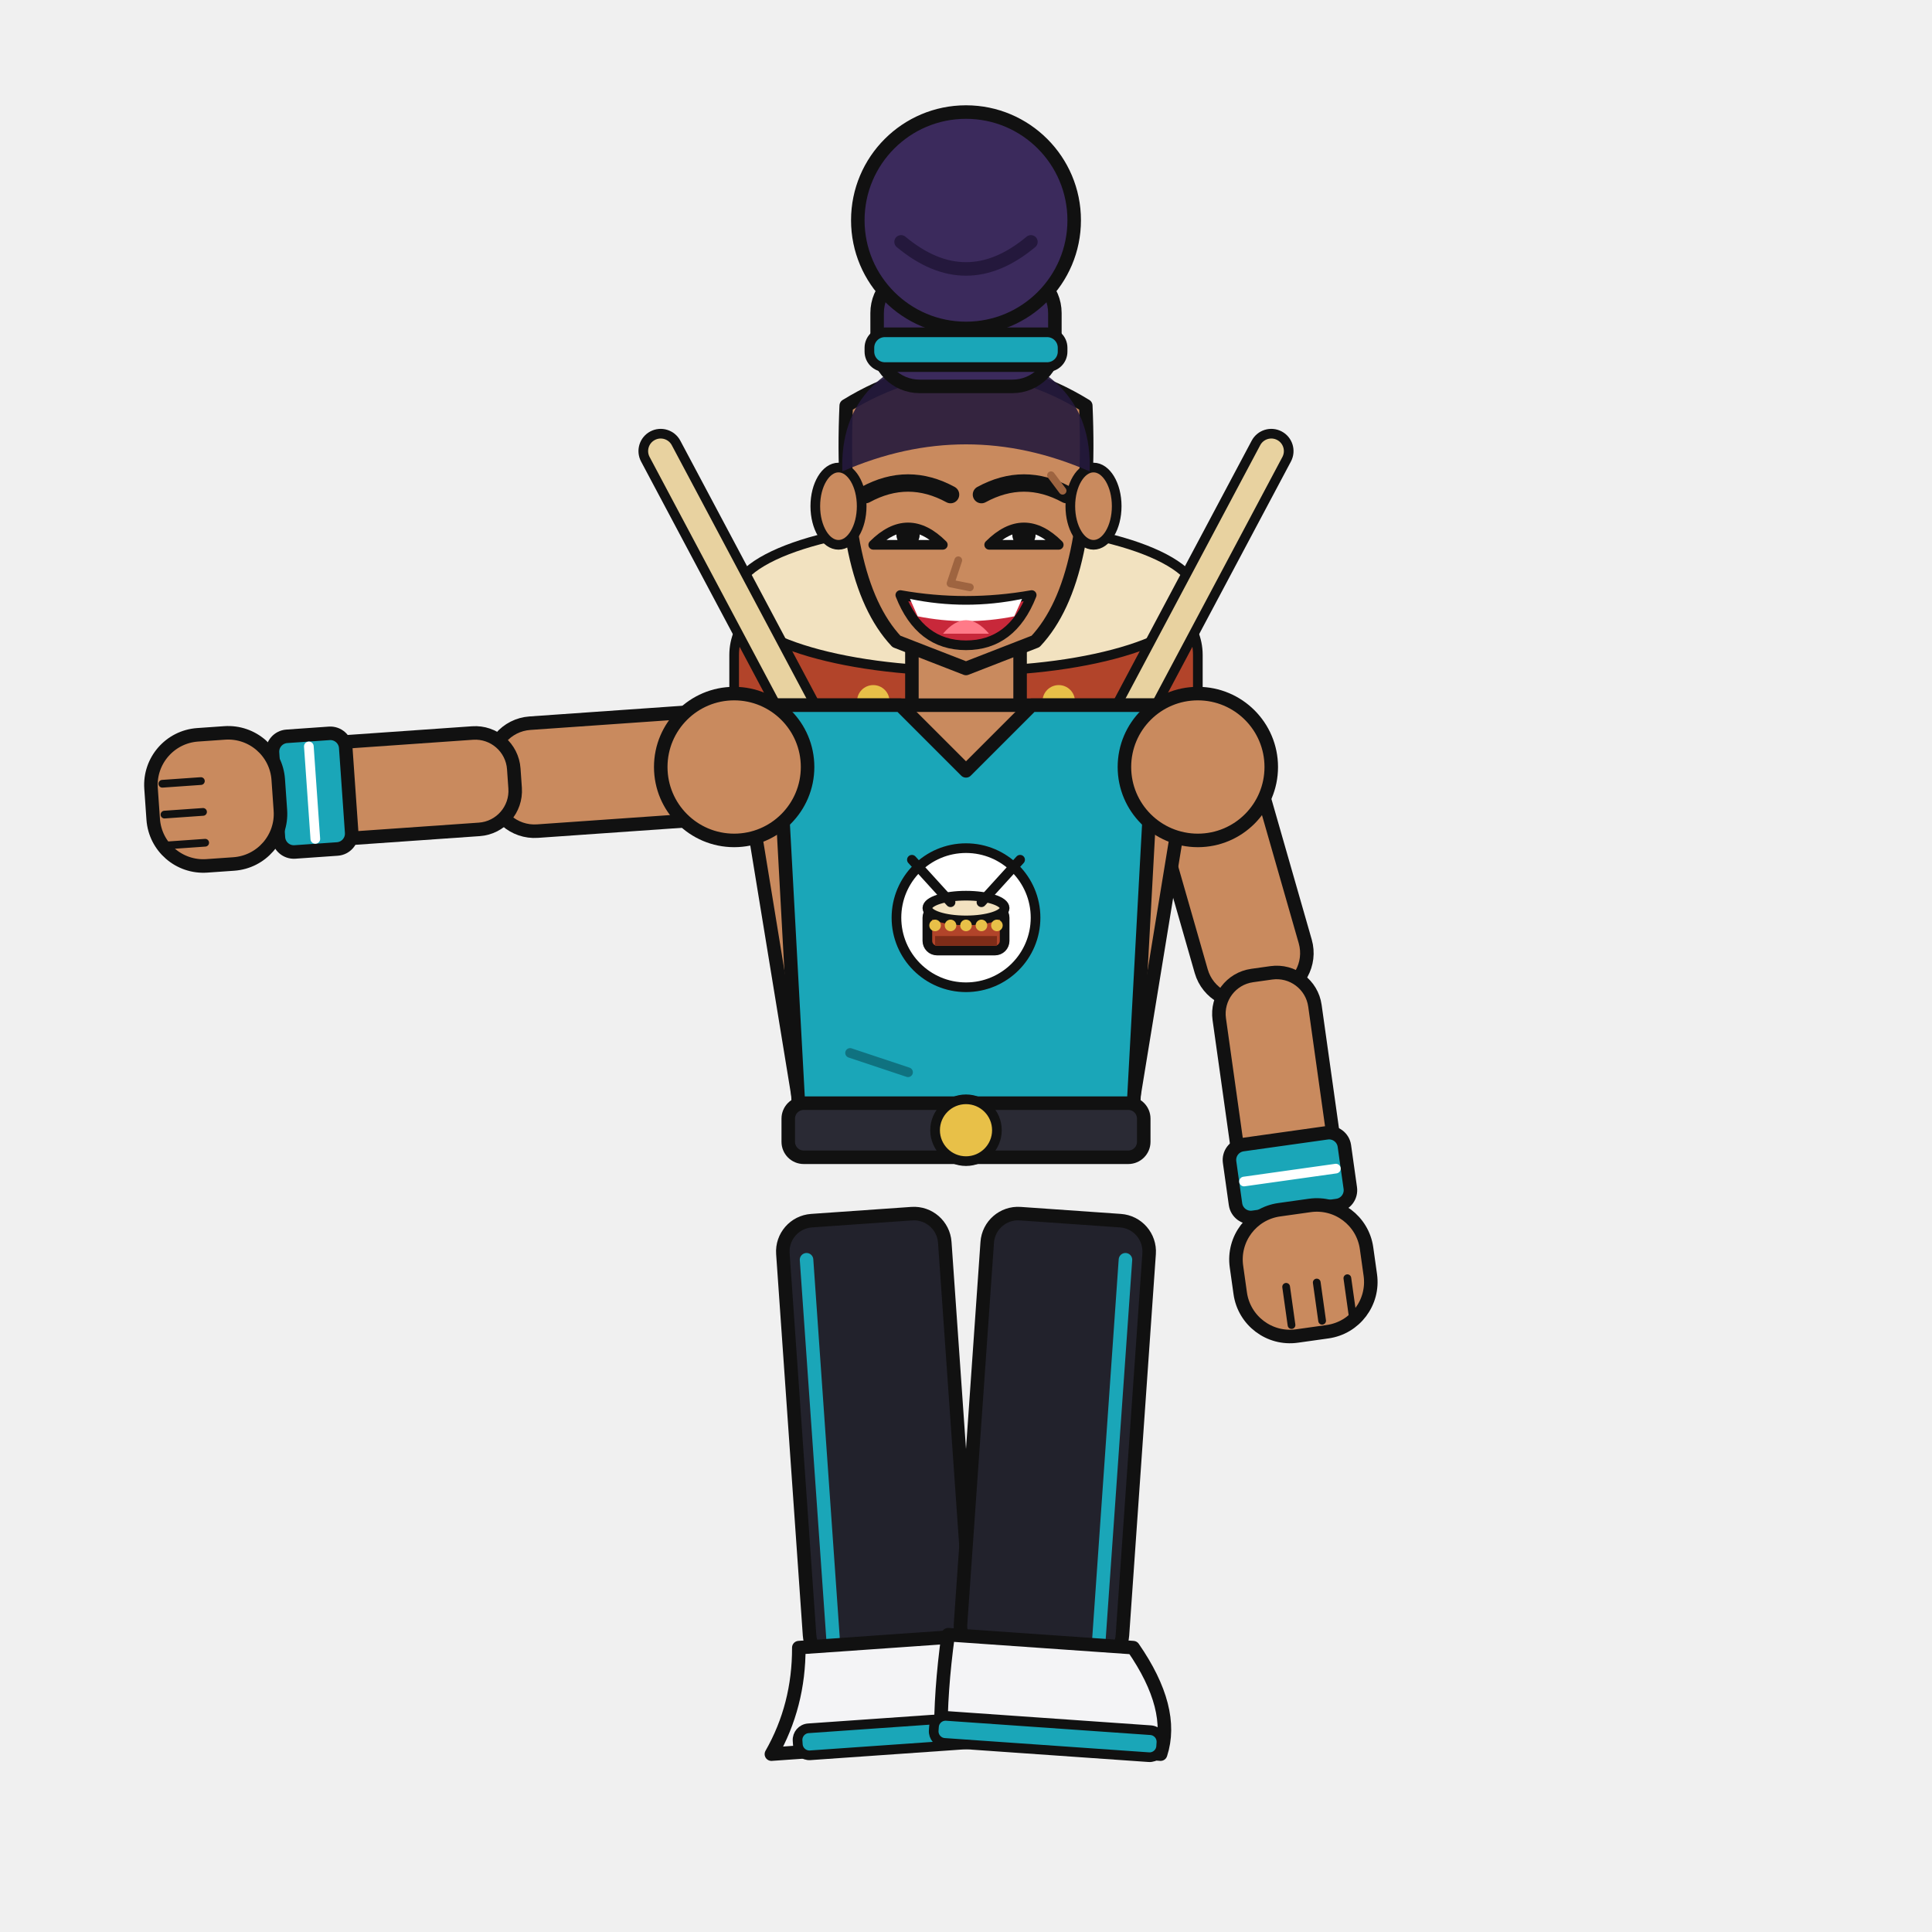
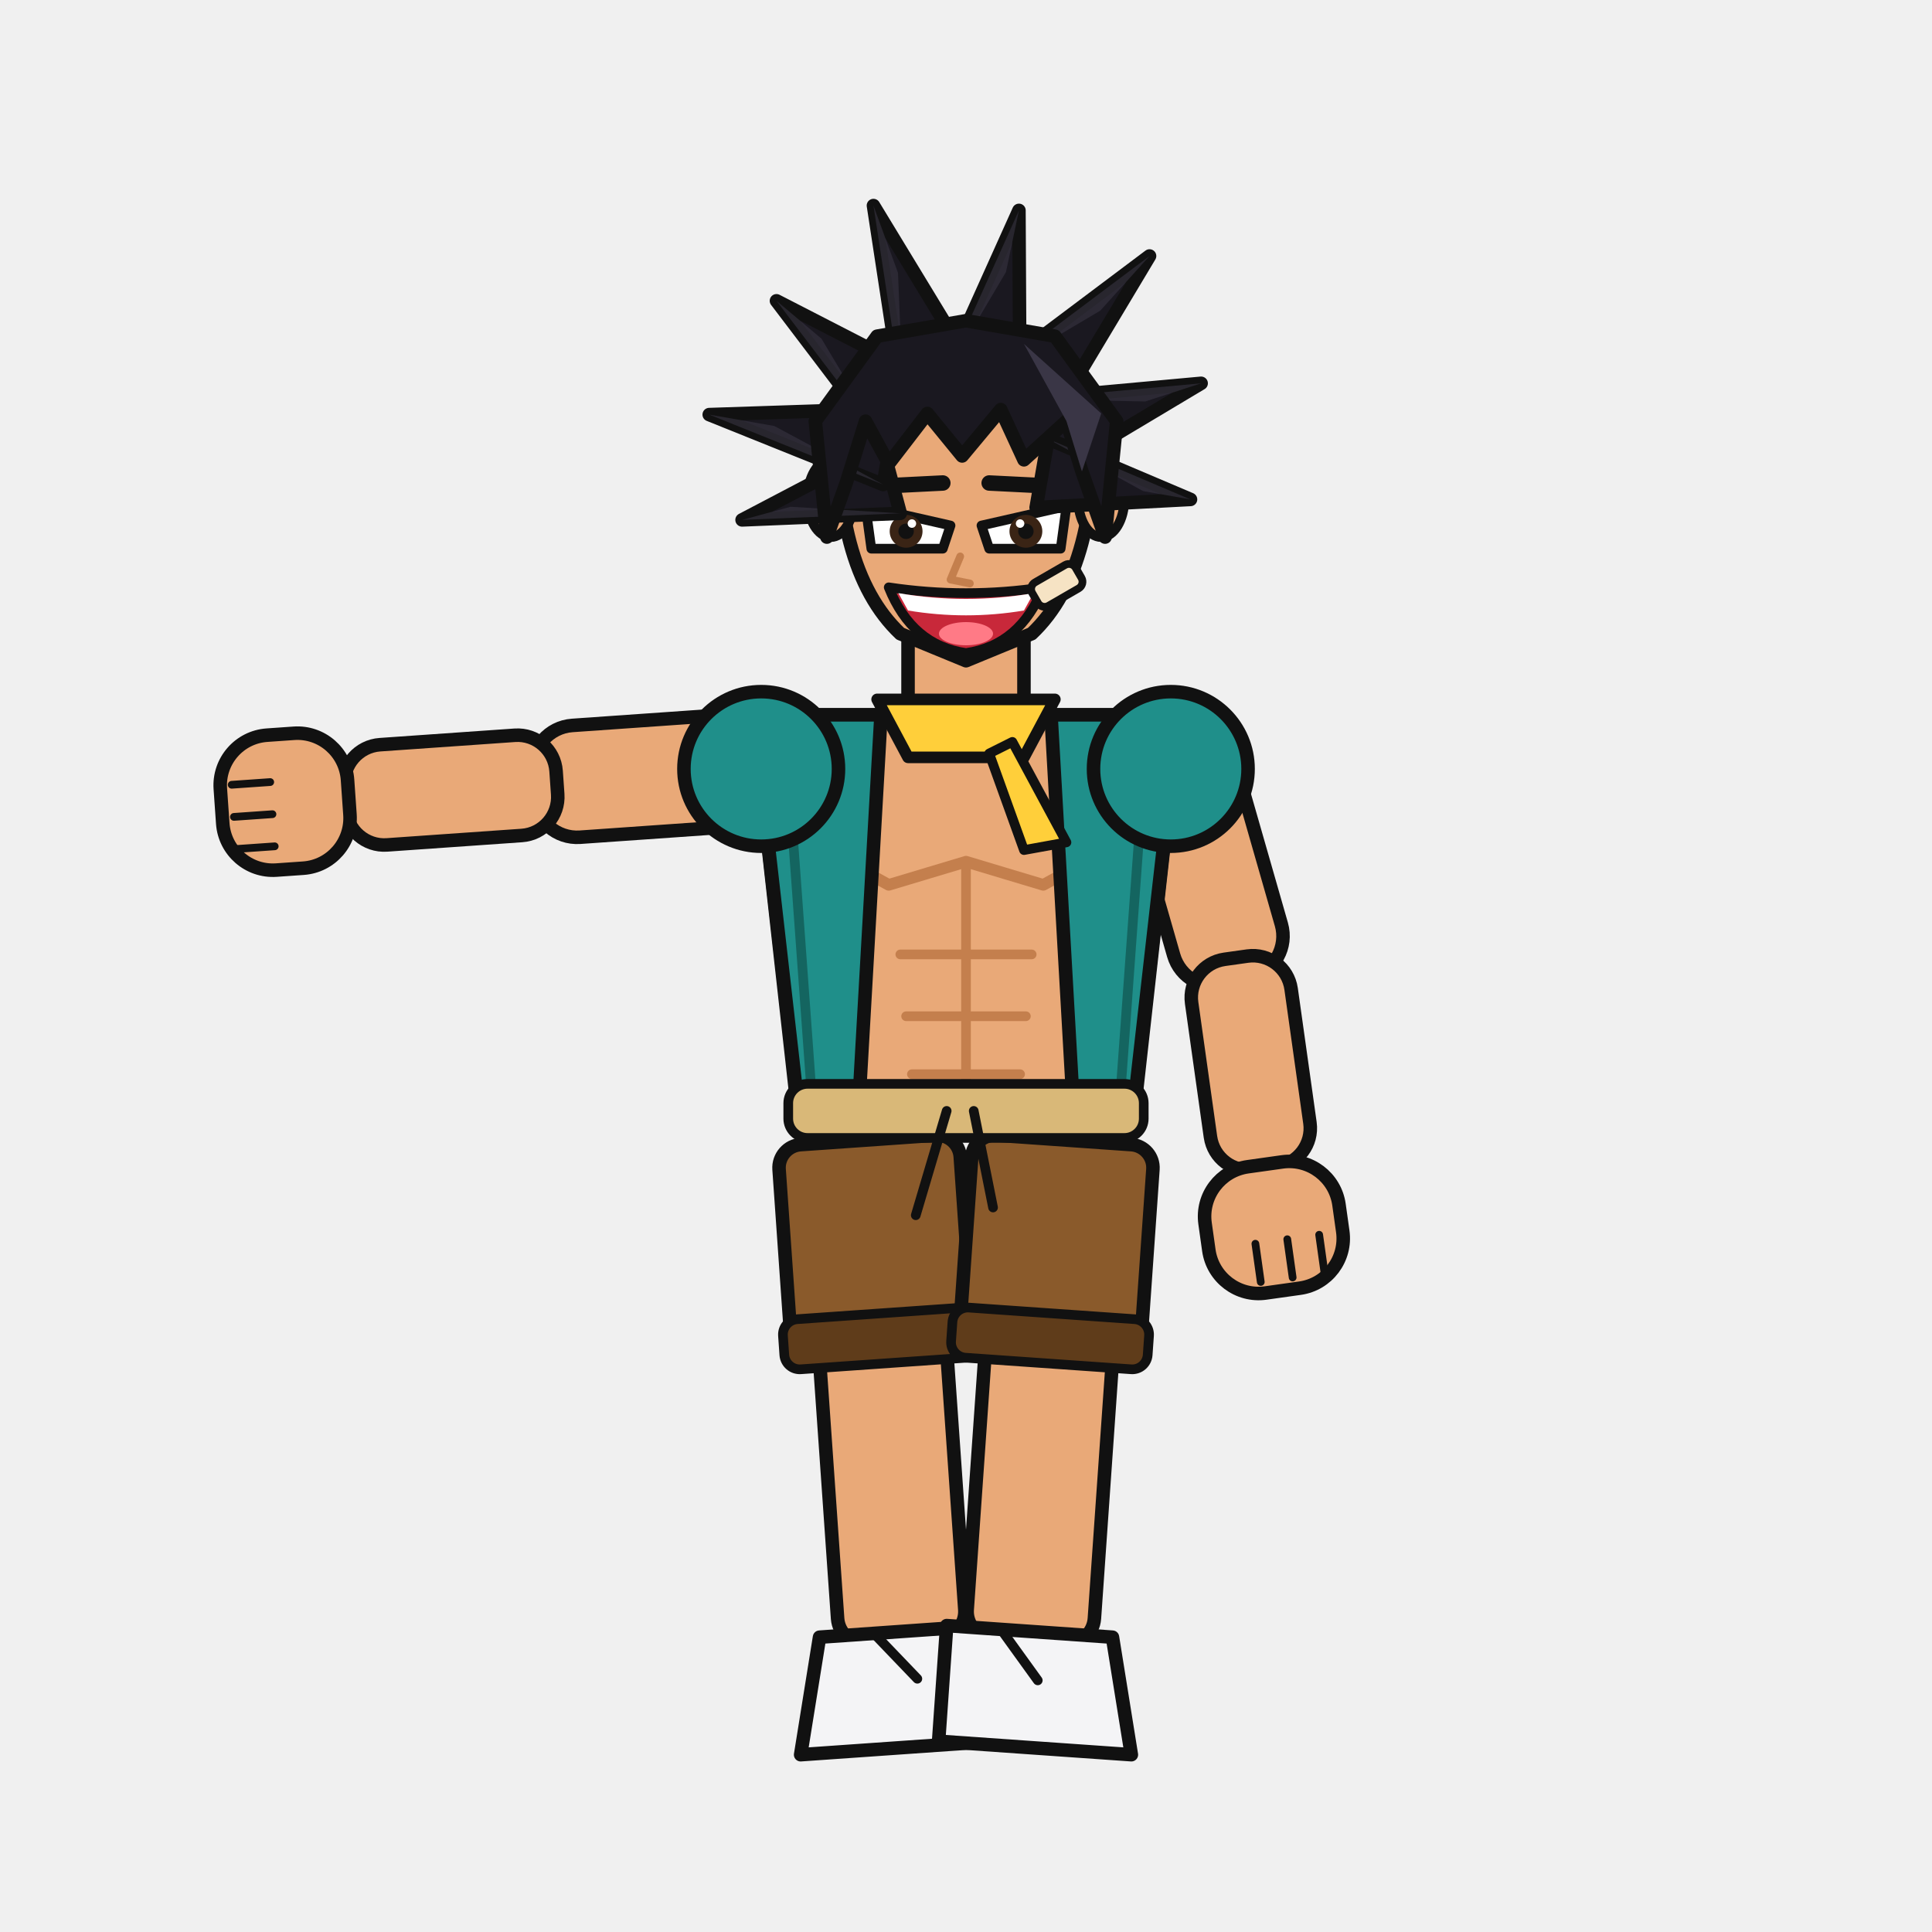
<svg xmlns="http://www.w3.org/2000/svg" viewBox="-200 0 1000 1000" width="1000" height="1000">
-   <g transform="rotate(0 300 375)">
-     <rect x="180" y="309.0" width="240" height="132.0" rx="30.0" fill="#b2442a" stroke="#111" stroke-width="5" stroke-linejoin="round" stroke-linecap="round" />
-     <ellipse cx="300" cy="309.0" rx="120" ry="38.4" fill="#f2e2c0" stroke="#111" stroke-width="5" stroke-linejoin="round" stroke-linecap="round" />
-     <circle cx="204.0" cy="363.0" r="8.4" fill="#e8c048" />
-     <circle cx="252.0" cy="363.0" r="8.4" fill="#e8c048" />
-     <circle cx="300.0" cy="363.0" r="8.4" fill="#e8c048" />
-     <circle cx="348.0" cy="363.0" r="8.4" fill="#e8c048" />
-     <circle cx="396.0" cy="363.0" r="8.4" fill="#e8c048" />
-     <path d="M204.0,411.0 L396.0,411.0" stroke="#7e2c18" stroke-width="5" />
+   <g transform="rotate(-4 250 600)">
+     <rect x="217.0" y="640" width="66" height="210" rx="14" fill="#e9a978" stroke="#111" stroke-width="7" stroke-linejoin="round" stroke-linecap="round" />
+     <path d="M207.0,845 L293.0,845 L293.0,905 L193.0,905 Z" fill="#f4f4f6" stroke="#111" stroke-width="7" stroke-linejoin="round" stroke-linecap="round" />
+     <polyline points="236,846 256,870" fill="none" stroke="#111" stroke-width="5" stroke-linecap="round" stroke-linejoin="round" />
+     <rect x="203.0" y="590" width="94" height="110" rx="12" fill="#8a5a2b" stroke="#111" stroke-width="7" stroke-linejoin="round" stroke-linecap="round" />
+     <rect x="199.0" y="680" width="102" height="26" rx="8" fill="#5f3c1a" stroke="#111" stroke-width="5" stroke-linejoin="round" stroke-linecap="round" />
  </g>
-   <rect x="171" y="215" width="18" height="190" rx="9" fill="#e8d2a0" stroke="#111" stroke-width="5" stroke-linejoin="round" stroke-linecap="round" transform="rotate(-28 180 305)" />
-   <rect x="411" y="215" width="18" height="190" rx="9" fill="#e8d2a0" stroke="#111" stroke-width="5" stroke-linejoin="round" stroke-linecap="round" transform="rotate(28 420 305)" />
-   <g transform="rotate(-4 246 630)">
-     <rect x="204.0" y="630" width="84" height="230" rx="16" fill="#22222c" stroke="#111" stroke-width="7" stroke-linejoin="round" stroke-linecap="round" />
-     <polyline points="216.0,650 216.0,850" fill="none" stroke="#1aa6b8" stroke-width="7" stroke-linecap="round" stroke-linejoin="round" />
-     <path d="M198.0,850 L294.0,850 Q296.0,880 294.0,904 L180.0,904 Q196.0,880 198.0,850 Z" fill="#f4f4f6" stroke="#111" stroke-width="7" stroke-linejoin="round" stroke-linecap="round" />
-     <rect x="194.0" y="892" width="118" height="14" rx="6" fill="#1aa6b8" stroke="#111" stroke-width="5" stroke-linejoin="round" stroke-linecap="round" />
+   <g transform="rotate(4 350 600)">
+     <rect x="317.0" y="640" width="66" height="210" rx="14" fill="#e9a978" stroke="#111" stroke-width="7" stroke-linejoin="round" stroke-linecap="round" />
+     <path d="M307.0,845 L393.0,845 L407.0,905 L307.0,905 Z" fill="#f4f4f6" stroke="#111" stroke-width="7" stroke-linejoin="round" stroke-linecap="round" />
+     <polyline points="336,846 356,870" fill="none" stroke="#111" stroke-width="5" stroke-linecap="round" stroke-linejoin="round" />
+     <rect x="303.0" y="590" width="94" height="110" rx="12" fill="#8a5a2b" stroke="#111" stroke-width="7" stroke-linejoin="round" stroke-linecap="round" />
+     <rect x="299.0" y="680" width="102" height="26" rx="8" fill="#5f3c1a" stroke="#111" stroke-width="5" stroke-linejoin="round" stroke-linecap="round" />
  </g>
-   <g transform="rotate(4 354 630)">
-     <rect x="312.0" y="630" width="84" height="230" rx="16" fill="#22222c" stroke="#111" stroke-width="7" stroke-linejoin="round" stroke-linecap="round" />
-     <polyline points="384.0,650 384.0,850" fill="none" stroke="#1aa6b8" stroke-width="7" stroke-linecap="round" stroke-linejoin="round" />
-     <path d="M306.0,850 L402.0,850 Q426.0,880 420.0,904 L306.0,904 Q304.0,880 306.0,850 Z" fill="#f4f4f6" stroke="#111" stroke-width="7" stroke-linejoin="round" stroke-linecap="round" />
-     <rect x="302.0" y="892" width="118" height="14" rx="6" fill="#1aa6b8" stroke="#111" stroke-width="5" stroke-linejoin="round" stroke-linecap="round" />
-   </g>
-   <g transform="rotate(86 180 395)">
-     <rect x="152.0" y="395" width="56" height="126" rx="22" fill="#c98a5e" stroke="#111" stroke-width="7" stroke-linejoin="round" stroke-linecap="round" />
-     <g transform="rotate(0 180 521)">
-       <rect x="155.0" y="509" width="50" height="124" rx="20" fill="#c98a5e" stroke="#111" stroke-width="7" stroke-linejoin="round" stroke-linecap="round" />
-       <rect x="150.0" y="595" width="60" height="38" rx="8" fill="#1aa6b8" stroke="#111" stroke-width="7" stroke-linejoin="round" stroke-linecap="round" />
-       <polyline points="156.0,614 204.0,614" fill="none" stroke="#fff" stroke-width="5" stroke-linecap="round" stroke-linejoin="round" />
-       <rect x="146.0" y="631" width="68" height="66" rx="26" fill="#c98a5e" stroke="#111" stroke-width="7" stroke-linejoin="round" stroke-linecap="round" />
-       <polyline points="170.0,671 170.0,691" fill="none" stroke="#111" stroke-width="4" stroke-linecap="round" stroke-linejoin="round" />
-       <polyline points="186.0,671 186.0,691" fill="none" stroke="#111" stroke-width="4" stroke-linecap="round" stroke-linejoin="round" />
-       <polyline points="202.0,671 202.0,691" fill="none" stroke="#111" stroke-width="4" stroke-linecap="round" stroke-linejoin="round" />
+   <g transform="rotate(86 190 398)">
+     <rect x="161.0" y="398" width="58" height="114" rx="22" fill="#e9a978" stroke="#111" stroke-width="7" stroke-linejoin="round" stroke-linecap="round" />
+     <g transform="rotate(0 190 512)">
+       <rect x="164.0" y="500" width="52" height="110" rx="20" fill="#e9a978" stroke="#111" stroke-width="7" stroke-linejoin="round" stroke-linecap="round" />
+       <rect x="155.0" y="608" width="70" height="66" rx="26" fill="#e9a978" stroke="#111" stroke-width="7" stroke-linejoin="round" stroke-linecap="round" />
+       <polyline points="179.333,648 179.333,668" fill="none" stroke="#111" stroke-width="4" stroke-linecap="round" stroke-linejoin="round" />
+       <polyline points="196.0,648 196.0,668" fill="none" stroke="#111" stroke-width="4" stroke-linecap="round" stroke-linejoin="round" />
+       <polyline points="212.667,648 212.667,668" fill="none" stroke="#111" stroke-width="4" stroke-linecap="round" stroke-linejoin="round" />
    </g>
  </g>
-   <g transform="rotate(-16 420 395)">
-     <rect x="392.0" y="395" width="56" height="126" rx="22" fill="#c98a5e" stroke="#111" stroke-width="7" stroke-linejoin="round" stroke-linecap="round" />
-     <g transform="rotate(8 420 521)">
-       <rect x="395.0" y="509" width="50" height="124" rx="20" fill="#c98a5e" stroke="#111" stroke-width="7" stroke-linejoin="round" stroke-linecap="round" />
-       <rect x="390.0" y="595" width="60" height="38" rx="8" fill="#1aa6b8" stroke="#111" stroke-width="7" stroke-linejoin="round" stroke-linecap="round" />
-       <polyline points="396.0,614 444.0,614" fill="none" stroke="#fff" stroke-width="5" stroke-linecap="round" stroke-linejoin="round" />
-       <rect x="386.0" y="631" width="68" height="66" rx="26" fill="#c98a5e" stroke="#111" stroke-width="7" stroke-linejoin="round" stroke-linecap="round" />
-       <polyline points="410.0,671 410.0,691" fill="none" stroke="#111" stroke-width="4" stroke-linecap="round" stroke-linejoin="round" />
-       <polyline points="426.0,671 426.0,691" fill="none" stroke="#111" stroke-width="4" stroke-linecap="round" stroke-linejoin="round" />
-       <polyline points="442.0,671 442.0,691" fill="none" stroke="#111" stroke-width="4" stroke-linecap="round" stroke-linejoin="round" />
+   <g transform="rotate(-16 410 398)">
+     <rect x="381.0" y="398" width="58" height="114" rx="22" fill="#e9a978" stroke="#111" stroke-width="7" stroke-linejoin="round" stroke-linecap="round" />
+     <g transform="rotate(8 410 512)">
+       <rect x="384.0" y="500" width="52" height="110" rx="20" fill="#e9a978" stroke="#111" stroke-width="7" stroke-linejoin="round" stroke-linecap="round" />
+       <rect x="375.0" y="608" width="70" height="66" rx="26" fill="#e9a978" stroke="#111" stroke-width="7" stroke-linejoin="round" stroke-linecap="round" />
+       <polyline points="399.333,648 399.333,668" fill="none" stroke="#111" stroke-width="4" stroke-linecap="round" stroke-linejoin="round" />
+       <polyline points="416.0,648 416.0,668" fill="none" stroke="#111" stroke-width="4" stroke-linecap="round" stroke-linejoin="round" />
+       <polyline points="432.667,648 432.667,668" fill="none" stroke="#111" stroke-width="4" stroke-linecap="round" stroke-linejoin="round" />
    </g>
  </g>
-   <rect x="272" y="300" width="56" height="80" rx="10" fill="#c98a5e" stroke="#111" stroke-width="7" stroke-linejoin="round" stroke-linecap="round" />
-   <polygon points="180.0,365.0 420.0,365.0 384.0,585.0 216.0,585.0" fill="#c98a5e" stroke="#111" stroke-width="7" stroke-linejoin="round" stroke-linecap="round" />
-   <polygon points="202.0,365.0 266.0,365.0 300.0,399.0 334.0,365.0 398.0,365.0 386.0,585.0 214.0,585.0" fill="#1aa6b8" stroke="#111" stroke-width="7" stroke-linejoin="round" stroke-linecap="round" />
-   <circle cx="300" cy="475" r="36" fill="#fff" stroke="#111" stroke-width="5" stroke-linejoin="round" stroke-linecap="round" />
-   <g transform="rotate(0 300 481)">
-     <rect x="280" y="470.0" width="40" height="22.0" rx="5.0" fill="#b2442a" stroke="#111" stroke-width="5" stroke-linejoin="round" stroke-linecap="round" />
-     <ellipse cx="300" cy="470.0" rx="20" ry="6.4" fill="#f2e2c0" stroke="#111" stroke-width="5" stroke-linejoin="round" stroke-linecap="round" />
-     <circle cx="284.0" cy="479.0" r="3" fill="#e8c048" />
-     <circle cx="292.0" cy="479.0" r="3" fill="#e8c048" />
-     <circle cx="300.0" cy="479.0" r="3" fill="#e8c048" />
-     <circle cx="308.0" cy="479.0" r="3" fill="#e8c048" />
-     <circle cx="316.0" cy="479.0" r="3" fill="#e8c048" />
-     <path d="M284.0,487.0 L316.0,487.0" stroke="#7e2c18" stroke-width="5" />
-   </g>
-   <polyline points="272,445 292,467" fill="none" stroke="#111" stroke-width="5" stroke-linecap="round" stroke-linejoin="round" />
-   <polyline points="328,445 308,467" fill="none" stroke="#111" stroke-width="5" stroke-linecap="round" stroke-linejoin="round" />
-   <polyline points="240,545 270,555" fill="none" stroke="#0f7280" stroke-width="5" stroke-linecap="round" stroke-linejoin="round" />
-   <rect x="208" y="571" width="184" height="28" rx="8" fill="#2a2a34" stroke="#111" stroke-width="7" stroke-linejoin="round" stroke-linecap="round" />
-   <circle cx="300" cy="585" r="16" fill="#e8c048" stroke="#111" stroke-width="5" stroke-linejoin="round" stroke-linecap="round" />
-   <circle cx="180" cy="397" r="38" fill="#c98a5e" stroke="#111" stroke-width="7" stroke-linejoin="round" stroke-linecap="round" />
-   <circle cx="420" cy="397" r="38" fill="#c98a5e" stroke="#111" stroke-width="7" stroke-linejoin="round" stroke-linecap="round" />
-   <path d="M238,210 Q234,300 264,332 L300,346 L336,332 Q366,300 362,210 Q300,172 238,210 Z" fill="#c98a5e" stroke="#111" stroke-width="7" stroke-linejoin="round" stroke-linecap="round" />
-   <ellipse cx="234" cy="262" rx="12" ry="20" fill="#c98a5e" stroke="#111" stroke-width="5" stroke-linejoin="round" stroke-linecap="round" />
-   <ellipse cx="366" cy="262" rx="12" ry="20" fill="#c98a5e" stroke="#111" stroke-width="5" stroke-linejoin="round" stroke-linecap="round" />
-   <path d="M236,244 Q234,190 300,178 Q366,190 364,244 Q300,216 236,244 Z" fill="#24183c" opacity=".9" />
-   <rect x="254" y="140" width="92" height="60" rx="22" fill="#3b2a5c" stroke="#111" stroke-width="7" stroke-linejoin="round" stroke-linecap="round" />
-   <circle cx="300" cy="114" r="56" fill="#3b2a5c" stroke="#111" stroke-width="7" stroke-linejoin="round" stroke-linecap="round" />
-   <path d="M266.4,125.2 Q300,153.2 333.6,125.2" fill="none" stroke="#24183c" stroke-width="7" stroke-linecap="round" />
-   <rect x="250" y="172" width="100" height="18" rx="8" fill="#1aa6b8" stroke="#111" stroke-width="5" stroke-linejoin="round" stroke-linecap="round" />
-   <path d="M252,282 Q270,264 288,282 Z" fill="#fff" stroke="#111" stroke-width="5" stroke-linejoin="round" stroke-linecap="round" />
-   <circle cx="270" cy="277" r="6" fill="#111" />
-   <path d="M248,256 Q270,244 292,256" fill="none" stroke="#111" stroke-width="9" stroke-linecap="round" />
-   <path d="M312,282 Q330,264 348,282 Z" fill="#fff" stroke="#111" stroke-width="5" stroke-linejoin="round" stroke-linecap="round" />
-   <circle cx="330" cy="277" r="6" fill="#111" />
-   <path d="M308,256 Q330,244 352,256" fill="none" stroke="#111" stroke-width="9" stroke-linecap="round" />
-   <path d="M266,308 Q300,314 334,308 Q323.8,334 300,334 Q276.2,334 266,308 Z" fill="#c8283a" stroke="#111" stroke-width="5" stroke-linejoin="round" stroke-linecap="round" />
-   <path d="M271,310 Q300,316 329,310 L325,319 Q300,324 275,319 Z" fill="#fff" />
-   <path d="M288.1,328 Q300,314 311.9,328" fill="#ff7a88" />
-   <polyline points="344,246 350,254" fill="none" stroke="#9e6440" stroke-width="4" stroke-linecap="round" stroke-linejoin="round" />
-   <polyline points="296,290 292,302 302,304" fill="none" stroke="#9e6440" stroke-width="4" stroke-linecap="round" stroke-linejoin="round" />
+   <rect x="270" y="310" width="60" height="72" rx="10" fill="#e9a978" stroke="#111" stroke-width="7" stroke-linejoin="round" stroke-linecap="round" />
+   <polygon points="190.0,370.0 410.0,370.0 386.0,585.0 214.0,585.0" fill="#e9a978" stroke="#111" stroke-width="7" stroke-linejoin="round" stroke-linecap="round" />
+   <polyline points="220,436 260,458 300,446 340,458 380,436" fill="none" stroke="#c47f4d" stroke-width="6" stroke-linecap="round" stroke-linejoin="round" />
+   <polyline points="300,450 300,570" fill="none" stroke="#c47f4d" stroke-width="5" stroke-linecap="round" stroke-linejoin="round" />
+   <polyline points="266,494 334,494" fill="none" stroke="#c47f4d" stroke-width="5" stroke-linecap="round" stroke-linejoin="round" />
+   <polyline points="269,526 331,526" fill="none" stroke="#c47f4d" stroke-width="5" stroke-linecap="round" stroke-linejoin="round" />
+   <polyline points="272,556 328,556" fill="none" stroke="#c47f4d" stroke-width="5" stroke-linecap="round" stroke-linejoin="round" />
+   <polygon points="190.0,370.0 256.0,370.0 244.0,581.0 214.0,581.0" fill="#1f8f8a" stroke="#111" stroke-width="7" stroke-linejoin="round" stroke-linecap="round" />
+   <polyline points="208,400 220,565" fill="none" stroke="#146560" stroke-width="5" stroke-linecap="round" stroke-linejoin="round" />
+   <polygon points="410.0,370.0 344.0,370.0 356.0,581.0 386.0,581.0" fill="#1f8f8a" stroke="#111" stroke-width="7" stroke-linejoin="round" stroke-linecap="round" />
+   <polyline points="392,400 380,565" fill="none" stroke="#146560" stroke-width="5" stroke-linecap="round" stroke-linejoin="round" />
+   <rect x="208" y="561" width="184" height="28" rx="10" fill="#d9b878" stroke="#111" stroke-width="5" stroke-linejoin="round" stroke-linecap="round" />
+   <polyline points="290,575 274,629" fill="none" stroke="#111" stroke-width="5" stroke-linecap="round" stroke-linejoin="round" />
+   <polyline points="304,575 314,625" fill="none" stroke="#111" stroke-width="5" stroke-linecap="round" stroke-linejoin="round" />
+   <polygon points="254.0,362.0 346.0,362.0 330.0,392.0 270.0,392.0" fill="#ffcf3a" stroke="#111" stroke-width="6" stroke-linejoin="round" stroke-linecap="round" />
+   <polygon points="324.0,384.0 352.0,436.0 330.0,440.0 312.0,390.0" fill="#ffcf3a" stroke="#111" stroke-width="5" stroke-linejoin="round" stroke-linecap="round" />
+   <circle cx="194" cy="398" r="40" fill="#1f8f8a" stroke="#111" stroke-width="7" stroke-linejoin="round" stroke-linecap="round" />
+   <circle cx="406" cy="398" r="40" fill="#1f8f8a" stroke="#111" stroke-width="7" stroke-linejoin="round" stroke-linecap="round" />
+   <path d="M234,208 Q230,294 266,328 L300,342 L334,328 Q370,294 366,208 Q300,168 234,208 Z" fill="#e9a978" stroke="#111" stroke-width="7" stroke-linejoin="round" stroke-linecap="round" />
+   <ellipse cx="230" cy="258" rx="12" ry="20" fill="#e9a978" stroke="#111" stroke-width="5" stroke-linejoin="round" stroke-linecap="round" />
+   <ellipse cx="370" cy="258" rx="12" ry="20" fill="#e9a978" stroke="#111" stroke-width="5" stroke-linejoin="round" stroke-linecap="round" />
+   <polygon points="292.0,272.0 248.0,262.0 251.0,284.0 288.0,284.0" fill="#fff" stroke="#111" stroke-width="5" stroke-linejoin="round" stroke-linecap="round" />
+   <circle cx="269" cy="275" r="8.5" fill="#3a2415" />
+   <circle cx="269" cy="275" r="4" fill="#111" />
+   <circle cx="272" cy="271" r="2.2" fill="#fff" />
+   <polygon points="308.0,272.0 352.0,262.0 349.0,284.0 312.0,284.0" fill="#fff" stroke="#111" stroke-width="5" stroke-linejoin="round" stroke-linecap="round" />
+   <circle cx="331" cy="275" r="8.5" fill="#3a2415" />
+   <circle cx="331" cy="275" r="4" fill="#111" />
+   <circle cx="328" cy="271" r="2.2" fill="#fff" />
+   <polyline points="248,252 288,250" fill="none" stroke="#111" stroke-width="8" stroke-linecap="round" stroke-linejoin="round" />
+   <polyline points="352,252 312,250" fill="none" stroke="#111" stroke-width="8" stroke-linecap="round" stroke-linejoin="round" />
+   <path d="M260,304 Q300,310 340,304 Q328.0,334 300,338 Q272.0,334 260,304 Z" fill="#c8283a" stroke="#111" stroke-width="5" stroke-linejoin="round" stroke-linecap="round" />
+   <path d="M265,307 Q300,313 335,307 L330,316 Q300,321 270,316 Z" fill="#fff" />
+   <ellipse cx="300" cy="328" rx="14.0" ry="6" fill="#ff7a86" />
+   <polyline points="340,308 352,298" fill="none" stroke="#c47f4d" stroke-width="4" stroke-linecap="round" stroke-linejoin="round" />
+   <rect x="334" y="296" width="26" height="14" rx="4" fill="#f6e3c4" stroke="#111" stroke-width="4" stroke-linejoin="round" stroke-linecap="round" transform="rotate(-30 347 303)" />
+   <polyline points="297,288 292,300 302,302" fill="none" stroke="#c47f4d" stroke-width="4" stroke-linecap="round" stroke-linejoin="round" />
+   <polygon points="256.7,231.0 184.1,269.1 266.0,265.7" fill="#1a1820" stroke="#111" stroke-width="7" stroke-linejoin="round" stroke-linecap="round" />
+   <polygon points="209.2,262.3 184.1,269.1 266.0,265.7" fill="#3a3646" opacity=".55" />
+   <polygon points="264.1,211.4 167.1,214.6 257.1,250.8" fill="#1a1820" stroke="#111" stroke-width="7" stroke-linejoin="round" stroke-linecap="round" />
+   <polygon points="200.8,220.5 167.1,214.6 257.1,250.8" fill="#3a3646" opacity=".55" />
+   <polygon points="282.2,197.0 201.9,155.7 256.5,227.6" fill="#1a1820" stroke="#111" stroke-width="7" stroke-linejoin="round" stroke-linecap="round" />
+   <polygon points="225.2,175.3 201.9,155.7 256.5,227.6" fill="#3a3646" opacity=".55" />
+   <polygon points="305.1,193.6 252.1,106.4 267.5,207.3" fill="#1a1820" stroke="#111" stroke-width="7" stroke-linejoin="round" stroke-linecap="round" />
+   <polygon points="264.8,141.2 252.1,106.4 267.5,207.3" fill="#3a3646" opacity=".55" />
+   <polygon points="327.9,203.0 327.4,108.9 288.8,194.7" fill="#1a1820" stroke="#111" stroke-width="7" stroke-linejoin="round" stroke-linecap="round" />
+   <polygon points="320.7,140.8 327.4,108.9 288.8,194.7" fill="#3a3646" opacity=".55" />
+   <polygon points="341.6,221.7 395.0,132.5 311.9,194.9" fill="#1a1820" stroke="#111" stroke-width="7" stroke-linejoin="round" stroke-linecap="round" />
+   <polygon points="369.5,160.8 395.0,132.5 311.9,194.9" fill="#3a3646" opacity=".55" />
+   <polygon points="344.2,244.7 421.7,198.4 331.9,206.6" fill="#1a1820" stroke="#111" stroke-width="7" stroke-linejoin="round" stroke-linecap="round" />
+   <polygon points="392.8,207.8 421.7,198.4 331.9,206.6" fill="#3a3646" opacity=".55" />
+   <polygon points="336.3,262.7 416.2,258.5 342.5,227.2" fill="#1a1820" stroke="#111" stroke-width="7" stroke-linejoin="round" stroke-linecap="round" />
+   <polygon points="391.7,254.2 416.2,258.5 342.5,227.2" fill="#3a3646" opacity=".55" />
+   <polygon points="228.0,278.0 222.0,218.0 254.0,174.0 300.0,166.0 346.0,174.0 378.0,218.0 372.0,278.0 360.0,244.0 352.0,218.0 330.0,238.0 318.0,212.0 298.0,236.0 280.0,214.0 260.0,240.0 248.0,218.0 238.0,250.0" fill="#1a1820" stroke="#111" stroke-width="7" stroke-linejoin="round" stroke-linecap="round" />
+   <polygon points="330.0,178.0 370.0,214.0 360.0,244.0 352.0,218.0" fill="#3a3646" stroke="#111" stroke-width="0" stroke-linejoin="round" stroke-linecap="round" />
</svg>
